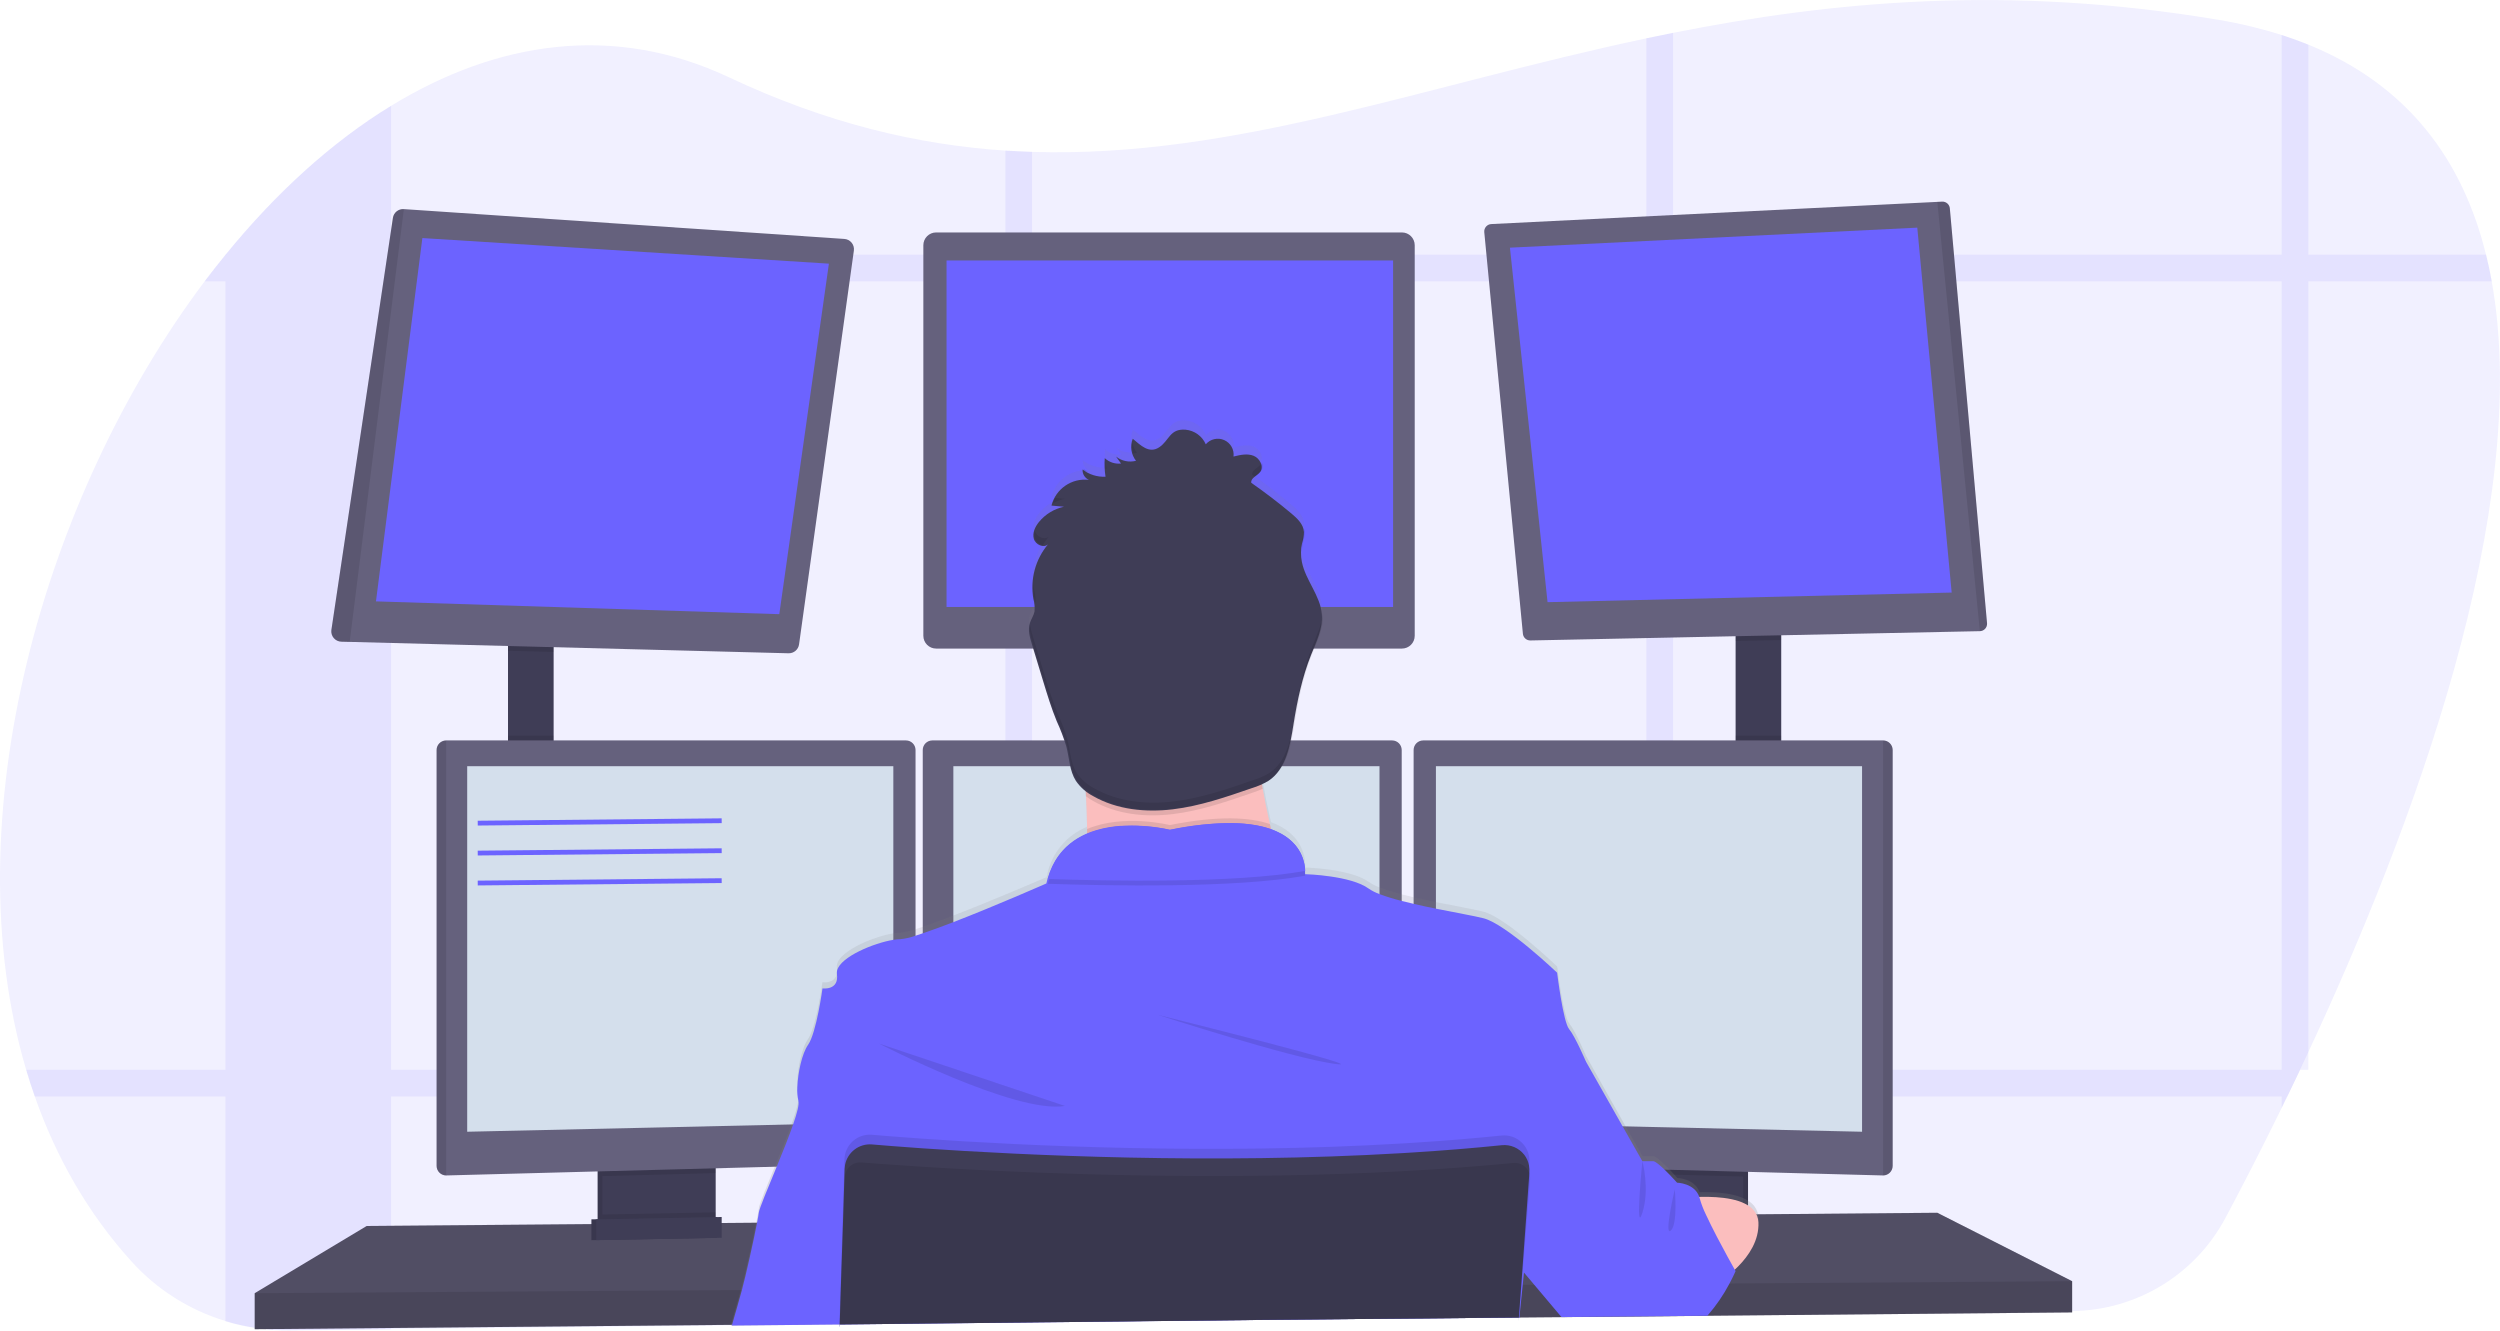
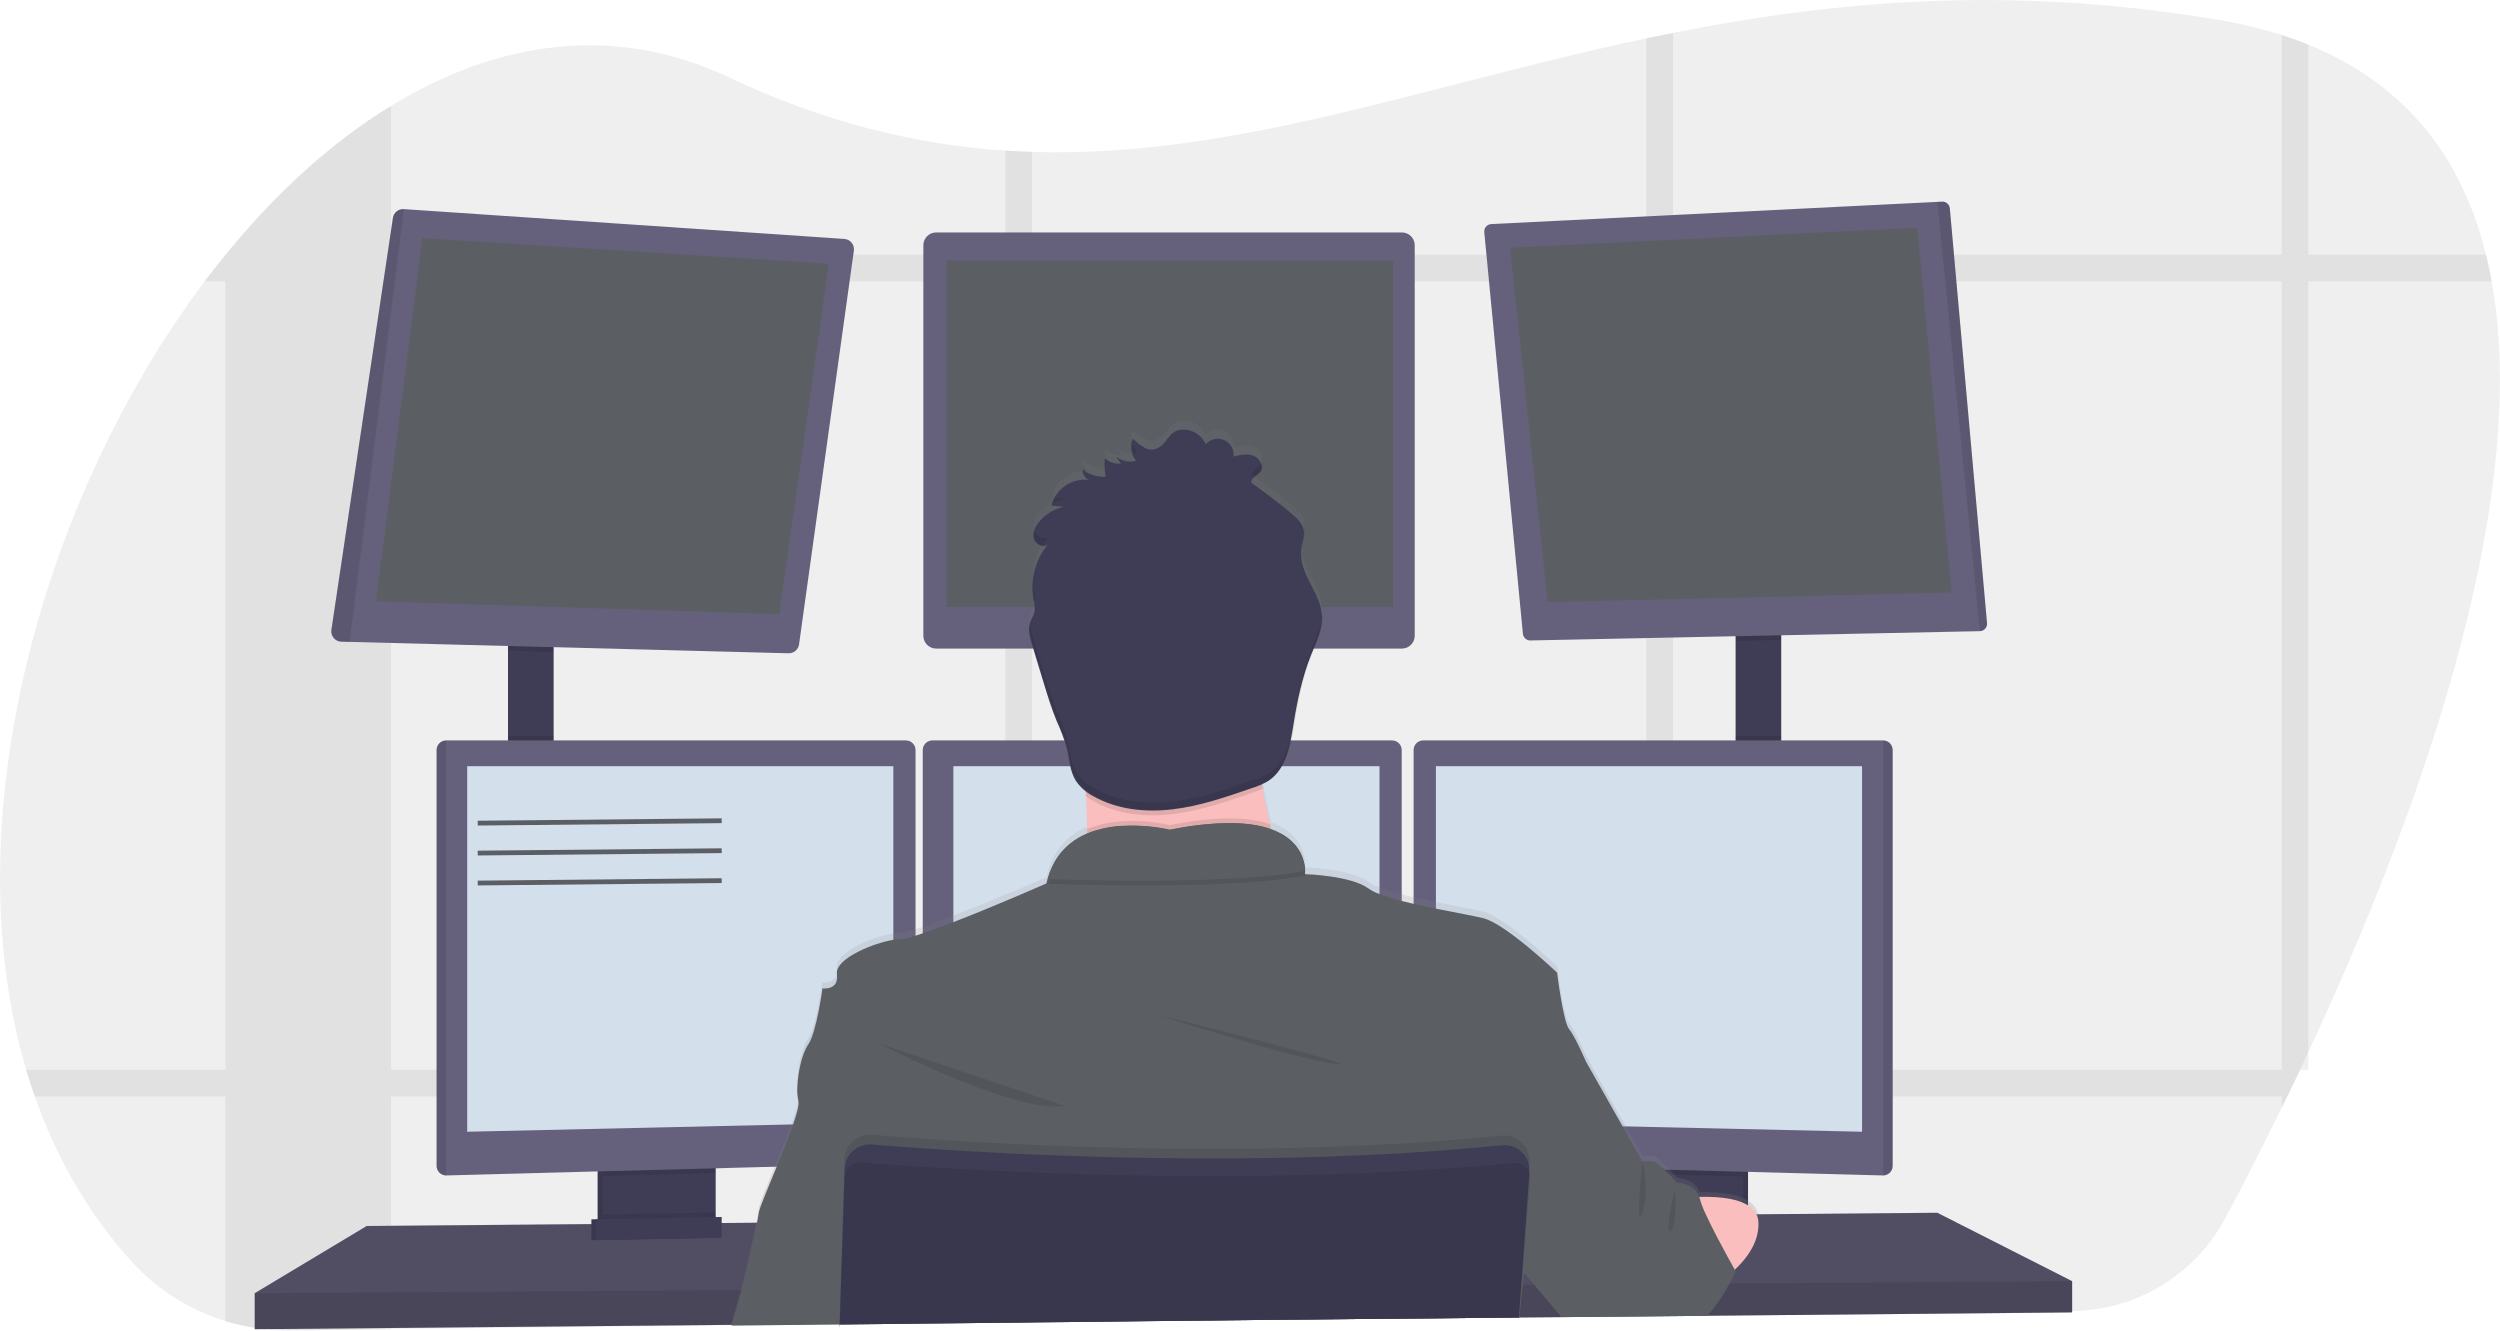
<svg xmlns="http://www.w3.org/2000/svg" id="59725d3d-bdd8-4af0-9b66-49b8d09410bc" data-name="Layer 1" width="1041.32" height="554.17" viewBox="0 0 1041.32 554.17">
  <defs>
    <linearGradient id="dff037aa-d578-4bab-81e7-399360663117" x1="597.75" y1="725.44" x2="597.75" y2="347.69" gradientUnits="userSpaceOnUse">
      <stop offset="0" stop-color="gray" stop-opacity="0.25" />
      <stop offset="0.54" stop-color="gray" stop-opacity="0.12" />
      <stop offset="1" stop-color="gray" stop-opacity="0.1" />
    </linearGradient>
  </defs>
-   <path d="M1040.82,611.12q-1.74,3.75-3.47,7.4-2.7,5.67-5.33,11.12c-.78,1.61-1.56,3.19-2.32,4.77-8.6,17.57-16.63,33.11-23.45,45.89A73.21,73.21,0,0,1,942.44,719l-151.65,1.65h-1.6l-13,.14-11.12.12-34.1.37-1.38,0-17.36.19h-.53l-107,1.16-95.51,1-11.11.12-69,.75H429l-44.75.48h-.48l-141.5,1.53-42.33.46a88.07,88.07,0,0,1-26.67-3.82,86.39,86.39,0,0,1-39.09-24.75C116,678.37,102.75,655,93.85,629.64q-1.93-5.49-3.6-11.12C59.44,514.37,97,380,164.6,290.08q4.25-5.64,8.64-11l.07-.08c20.79-25.52,44.1-46.84,68.93-62,44-26.91,92.75-34.49,140.7-11.9,40.57,19.12,78.45,28.11,115.17,30.55,3.71.24,7.42.42,11.11.53,84.23,2.65,163.17-27.7,255.87-47.29,3.69-.78,7.39-1.55,11.12-2.28,66.13-13.16,139.49-20.1,226.73-5.51a189.09,189.09,0,0,1,26.76,6.4q5.77,1.86,11.12,4c41.64,16.94,64.35,48.24,74,87.46q1.37,5.46,2.37,11.11C1134.3,384.41,1084.19,518.23,1040.82,611.12Z" transform="translate(-79.34 -172.91)" fill="#6c63ff" opacity="0.1" />
+   <path d="M1040.82,611.12q-1.74,3.75-3.47,7.4-2.7,5.67-5.33,11.12c-.78,1.61-1.56,3.19-2.32,4.77-8.6,17.57-16.63,33.11-23.45,45.89A73.21,73.21,0,0,1,942.44,719l-151.65,1.65h-1.6l-13,.14-11.12.12-34.1.37-1.38,0-17.36.19h-.53l-107,1.16-95.51,1-11.11.12-69,.75H429l-44.75.48h-.48l-141.5,1.53-42.33.46a88.07,88.07,0,0,1-26.67-3.82,86.39,86.39,0,0,1-39.09-24.75C116,678.37,102.75,655,93.85,629.64q-1.93-5.49-3.6-11.12C59.44,514.37,97,380,164.6,290.08q4.25-5.64,8.64-11l.07-.08c20.79-25.52,44.1-46.84,68.93-62,44-26.91,92.75-34.49,140.7-11.9,40.57,19.12,78.45,28.11,115.17,30.55,3.71.24,7.42.42,11.11.53,84.23,2.65,163.17-27.7,255.87-47.29,3.69-.78,7.39-1.55,11.12-2.28,66.13-13.16,139.49-20.1,226.73-5.51a189.09,189.09,0,0,1,26.76,6.4q5.77,1.86,11.12,4c41.64,16.94,64.35,48.24,74,87.46q1.37,5.46,2.37,11.11C1134.3,384.41,1084.19,518.23,1040.82,611.12Z" transform="translate(-79.34 -172.91)" fill="#5b5f64" opacity="0.1" />
  <g opacity="0.1">
-     <path d="M242.24,217V726.62l-42.33.46a88.07,88.07,0,0,1-26.67-3.82V279h.07C194.1,253.45,217.41,232.13,242.24,217Z" transform="translate(-79.34 -172.91)" fill="#6c63ff" />
-     <path d="M1117.24,290.08H164.6q4.25-5.64,8.64-11V279h941.63Q1116.24,284.43,1117.24,290.08Z" transform="translate(-79.34 -172.91)" fill="#6c63ff" />
-     <path d="M1040.82,191.51v427h-3.47q-2.7,5.67-5.33,11.12c-.78,1.61-1.56,3.19-2.32,4.77V187.47Q1035.47,189.33,1040.82,191.51Z" transform="translate(-79.34 -172.91)" fill="#6c63ff" />
-     <path d="M776.21,186.58V720.83l-11.12.12V188.86C768.78,188.08,772.48,187.31,776.21,186.58Z" transform="translate(-79.34 -172.91)" fill="#6c63ff" />
-     <path d="M509.22,236.15V723.73l-11.11.12V235.62C501.82,235.86,505.53,236,509.22,236.15Z" transform="translate(-79.34 -172.91)" fill="#6c63ff" />
-     <path d="M1037.35,618.52q-2.7,5.67-5.33,11.12H93.85q-1.93-5.49-3.6-11.12Z" transform="translate(-79.34 -172.91)" fill="#6c63ff" />
+     <path d="M242.24,217V726.62l-42.33.46a88.07,88.07,0,0,1-26.67-3.82V279h.07C194.1,253.45,217.41,232.13,242.24,217Z" transform="translate(-79.34 -172.91)" fill="#5b5f64" />
+     <path d="M1117.24,290.08H164.6q4.25-5.64,8.64-11V279h941.63Q1116.24,284.43,1117.24,290.08Z" transform="translate(-79.34 -172.91)" fill="#5b5f64" />
+     <path d="M1040.82,191.51v427h-3.47q-2.7,5.67-5.33,11.12c-.78,1.61-1.56,3.19-2.32,4.77V187.47Q1035.47,189.33,1040.82,191.51Z" transform="translate(-79.34 -172.91)" fill="#5b5f64" />
+     <path d="M776.21,186.58V720.83l-11.12.12V188.86C768.78,188.08,772.48,187.31,776.21,186.58Z" transform="translate(-79.34 -172.91)" fill="#5b5f64" />
+     <path d="M509.22,236.15V723.73l-11.11.12V235.62C501.82,235.86,505.53,236,509.22,236.15Z" transform="translate(-79.34 -172.91)" fill="#5b5f64" />
+     <path d="M1037.35,618.52q-2.7,5.67-5.33,11.12H93.85q-1.93-5.49-3.6-11.12Z" transform="translate(-79.34 -172.91)" fill="#5b5f64" />
  </g>
  <rect x="211.6" y="265.83" width="19" height="57.66" fill="#3f3d56" />
  <rect x="722.93" y="262.83" width="19" height="61" fill="#3f3d56" />
  <polygon points="863.1 533.65 863.1 546.65 711.18 548.05 709.56 548.08 651.82 548.61 650.44 548.63 632.89 548.78 632.37 548.78 525.39 549.77 349.78 551.4 349.63 551.4 304.98 551.82 304.5 551.83 106.1 553.65 106.1 538.65 152.75 510.65 246.35 509.87 248.35 509.86 249.01 509.85 251.01 509.82 295.95 509.45 297.96 509.44 298.6 509.43 300.6 509.42 315.01 509.3 315.39 509.29 350.94 508.99 351.23 508.99 628.63 506.65 635.42 506.6 636.1 506.6 641.28 506.55 678.93 506.24 680.93 506.21 682.78 506.19 683.74 506.19 695.45 506.1 697.77 506.07 700.88 506.05 710.63 505.96 726.1 505.83 728.1 505.81 731.58 505.79 732.23 505.79 806.94 505.15 863.1 533.65" fill="#65617d" />
  <polygon points="863.1 533.65 863.1 546.65 711.18 548.05 709.56 548.08 651.82 548.61 650.44 548.63 632.89 548.78 632.37 548.78 525.39 549.77 349.78 551.4 349.63 551.4 304.98 551.82 304.5 551.83 106.1 553.65 106.1 538.65 152.75 510.65 246.35 509.87 248.35 509.86 249.01 509.85 251.01 509.82 295.95 509.45 297.96 509.44 298.6 509.43 300.6 509.42 315.01 509.3 315.39 509.29 350.94 508.99 351.23 508.99 628.63 506.65 635.42 506.6 636.1 506.6 641.28 506.55 678.93 506.24 680.93 506.21 682.78 506.19 683.74 506.19 695.45 506.1 697.77 506.07 700.88 506.05 710.63 505.96 726.1 505.83 728.1 505.81 731.58 505.79 732.23 505.79 806.94 505.15 863.1 533.65" opacity="0.2" />
  <path d="M375.44,656.57v24.49a6.13,6.13,0,0,1-3.5,5.54,6,6,0,0,1-2.5.6l-34.9.74a6,6,0,0,1-2.7-.57,6.12,6.12,0,0,1-3.57-5.57V656.57Z" transform="translate(-79.34 -172.91)" fill="#3f3d56" />
  <path d="M375.44,656.57v24.49a6.13,6.13,0,0,1-3.5,5.54,6,6,0,0,1-2.5.6l-34.9.74a6,6,0,0,1-2.7-.57,6.12,6.12,0,0,1-3.57-5.57V656.57Z" transform="translate(-79.34 -172.91)" opacity="0.1" />
  <path d="M377.44,656.57v24.49a6.13,6.13,0,0,1-3.5,5.54,6,6,0,0,1-2.5.6l-34.9.74a6,6,0,0,1-2.7-.57,6.12,6.12,0,0,1-3.57-5.57V656.57Z" transform="translate(-79.34 -172.91)" fill="#3f3d56" />
  <rect x="680.93" y="483.66" width="47.17" height="31.5" fill="#3f3d56" />
  <rect x="680.93" y="483.66" width="47.17" height="31.5" opacity="0.1" />
  <rect x="678.93" y="483.66" width="47.17" height="31.5" fill="#3f3d56" />
  <polygon points="230.6 265.82 230.6 271.55 211.6 271.06 211.6 265.82 230.6 265.82" opacity="0.1" />
  <path d="M435,277.31l-22.83,164a4.3,4.3,0,0,1-4.37,3.71L225,440.28l-3.47-.09a4.3,4.3,0,0,1-4.16-4.87L243,263.64a4.3,4.3,0,0,1,4.54-3.63L431,272.43A4.29,4.29,0,0,1,435,277.31Z" transform="translate(-79.34 -172.91)" fill="#65617d" />
-   <polygon points="175.93 99.16 156.6 250.49 324.6 255.82 345.26 109.82 175.93 99.16" fill="#6c63ff" />
+   <polygon points="175.93 99.16 156.6 250.49 324.6 255.82 345.26 109.82 175.93 99.16" fill="#5b5f64" />
  <rect x="384.6" y="96.82" width="204.67" height="173.33" rx="5.33" ry="5.33" fill="#65617d" />
-   <rect x="394.26" y="108.49" width="186" height="144.33" fill="#6c63ff" />
+   <rect x="394.26" y="108.49" width="186" height="144.33" fill="#5b5f64" />
  <polygon points="741.93 262.82 741.93 266.61 722.93 267 722.93 262.82 741.93 262.82" opacity="0.1" />
  <path d="M907,432.53a3.08,3.08,0,0,1-3,3.28L716.8,439.68a3.08,3.08,0,0,1-3.13-2.79L697.58,269.61a3.08,3.08,0,0,1,2.92-3.37L886.28,257l2-.1a3.07,3.07,0,0,1,3.22,2.8Z" transform="translate(-79.34 -172.91)" fill="#65617d" />
-   <polygon points="628.93 103.16 798.6 94.82 812.93 246.82 644.6 250.82 628.93 103.16" fill="#6c63ff" />
+   <polygon points="628.93 103.16 798.6 94.82 812.93 246.82 644.6 250.82 628.93 103.16" fill="#5b5f64" />
  <path d="M907,432.53a3.08,3.08,0,0,1-3,3.28L886.28,257l2-.1a3.07,3.07,0,0,1,3.22,2.8Z" transform="translate(-79.34 -172.91)" opacity="0.1" />
  <path d="M247.57,260,225,440.28l-3.47-.09a4.3,4.3,0,0,1-4.16-4.87L243,263.64A4.3,4.3,0,0,1,247.57,260Z" transform="translate(-79.34 -172.91)" opacity="0.1" />
  <rect x="211.6" y="306.41" width="19" height="17.08" opacity="0.1" />
  <polygon points="298.1 483.65 298.1 488.62 250.93 489.88 250.93 483.65 298.1 483.65" opacity="0.1" />
  <path d="M460.69,485.27v168.2a4,4,0,0,1-3.85,3.95l-191.65,5.1h-.05a4,4,0,0,1-3.95-3.95V485.27a4,4,0,0,1,3.95-3.95h191.6A4,4,0,0,1,460.69,485.27Z" transform="translate(-79.34 -172.91)" fill="#65617d" />
  <path d="M265.19,481.32v181.2h-.05a4,4,0,0,1-3.95-3.95V485.27a4,4,0,0,1,3.95-3.95Z" transform="translate(-79.34 -172.91)" opacity="0.1" />
  <polygon points="194.6 319.15 372.1 319.15 372.1 467.4 194.6 471.4 194.6 319.15" fill="#d4dfec" />
  <rect x="722.93" y="306.41" width="19" height="17.42" opacity="0.1" />
  <polygon points="726.1 483.65 726.1 490.06 678.93 488.8 678.93 483.65 726.1 483.65" opacity="0.1" />
  <path d="M867.69,485.27v173.3a4,4,0,0,1-4,3.95h0L672,657.42a4,4,0,0,1-3.85-3.95V485.27a4,4,0,0,1,3.95-3.95h191.6A4,4,0,0,1,867.69,485.27Z" transform="translate(-79.34 -172.91)" fill="#65617d" />
  <path d="M867.69,485.27v173.3a4,4,0,0,1-4,3.95h0V481.32h0A4,4,0,0,1,867.69,485.27Z" transform="translate(-79.34 -172.91)" opacity="0.1" />
  <polygon points="775.6 319.15 598.1 319.15 598.1 467.4 775.6 471.4 775.6 319.15" fill="#d4dfec" />
  <path d="M663.19,485.27v168.2a4,4,0,0,1-3.85,3.95l-191.65,5.1h0a4,4,0,0,1-4-3.95V485.27a4,4,0,0,1,3.95-3.95h191.6A4,4,0,0,1,663.19,485.27Z" transform="translate(-79.34 -172.91)" fill="#65617d" />
  <polygon points="397.1 319.15 574.6 319.15 574.6 467.4 397.1 471.4 397.1 319.15" fill="#d4dfec" />
  <polygon points="863.1 533.65 863.1 546.65 711.18 548.05 709.56 548.08 651.82 548.61 650.44 548.63 632.89 548.78 632.37 548.78 525.39 549.77 349.78 551.4 349.63 551.4 304.98 551.82 304.5 551.83 106.1 553.65 106.1 538.65 308.61 537.32 309.09 537.32 350.08 537.04 350.27 537.04 633.35 535.17 633.64 535.17 633.81 535.16 634.28 535.16 639.07 535.13 640.53 535.13 715.02 534.63 719.42 534.61 720.4 534.6 863.1 533.65" opacity="0.1" />
  <circle cx="487.26" cy="272.16" r="51.33" fill="#fbbebe" />
  <path d="M383.74,725.09c0-.11.06-.23.1-.35,1-3.59,2.78-9.66,4.11-14.51.17-.6.33-1.19.48-1.75,1.47-5.47,4.33-18.28,5.92-26.27.56-2.81,1-5,1.09-6.1.2-1.69,3.21-8.92,6.62-17.23,2.39-5.84,5-12.22,6.91-17.6a61.38,61.38,0,0,0,2.93-9.85,5.1,5.1,0,0,0,0-2.13,14.69,14.69,0,0,1-.48-3.5v0c-.23-6.2,1.62-16,4.48-20.11,3.5-5,6-23.66,6-23.66s5.18.75,6-3.53a6.15,6.15,0,0,0,.1-1.4,7.41,7.41,0,0,0-.09-1.11c-.89-6.24,14.72-12.88,23.5-14.31a19.67,19.67,0,0,1,3-.28,27.24,27.24,0,0,0,6.25-1.44q1.4-.43,3-1c3.68-1.24,8.08-2.88,12.75-4.68,17.56-6.81,38.82-16,38.82-16,.15-.71.32-1.39.51-2.06a27.71,27.71,0,0,1,16.35-18.93h0c0-.66,0-1.33,0-2,0-3.45-.15-7-.3-10.54,0-.69-.06-1.38-.1-2.07,0-.2,0-.41,0-.61s0-.35,0-.52c0-.7-.07-1.4-.11-2.09l-.18-.14a16.41,16.41,0,0,1-3.9-4.2,15.27,15.27,0,0,1-1.42-3c-1.25-3.39-1.54-7.17-2.38-10.75l-.18-.74a84,84,0,0,0-4-10.58c-2.21-5.42-3.91-11-5.6-16.65q-1.54-5.13-3.11-10.28l-1.58-5.24c-.3-1-.6-2-.83-3v0a13.27,13.27,0,0,1-.26-1.4,0,0,0,0,1,0,0,10,10,0,0,1,.24-4.61,32.09,32.09,0,0,1,1.32-3,7.87,7.87,0,0,0,.5-1.38v0a3,3,0,0,0,.08-.32,5.65,5.65,0,0,0,.11-1.08,18.46,18.46,0,0,0-.52-3.89.07.07,0,0,1,0-.05,2.56,2.56,0,0,0-.05-.27,25.48,25.48,0,0,1-.36-3,28.45,28.45,0,0,1,3.47-15.57l.19-.36a25.22,25.22,0,0,1,1.84-2.78h0c.31-.42.63-.82,1-1.22-1.4,1.34-3.7.75-5-.69a3.61,3.61,0,0,1-.55-.75,3.81,3.81,0,0,1-.23-.45c-.05-.12-.09-.25-.13-.38-.7-2.45.52-5.06,2.12-7.05a18.49,18.49,0,0,1,5.74-4.7h0a3.84,3.84,0,0,1,.4-.21,17.12,17.12,0,0,1,2.64-1.06h0a15.06,15.06,0,0,1,1.63-.44l-3.71-.34-1.5-.14a14.49,14.49,0,0,1,13-10.91h1.08a11.73,11.73,0,0,1,1.57.13,4.44,4.44,0,0,1-2.65-4.33,14.41,14.41,0,0,0,9.19,3.06h.38a30,30,0,0,1-.34-3.27h0a0,0,0,0,1,0,0,0,0,0,0,1,0,0,33.19,33.19,0,0,1,0-4.46,8.44,8.44,0,0,0,6.78,2.26l-2.08-2.9a9.49,9.49,0,0,0,6.56,2.05l.48-.05a7,7,0,0,0,1.19-.23l.09,0c-.19-.24-.36-.49-.53-.75l-.06-.12a9.67,9.67,0,0,1-1-2.09,6.59,6.59,0,0,1-.24-.87h0a8.75,8.75,0,0,1,.45-5.45c3.23,2.7,6.77,6.39,11,3.6s4.37-7.91,11-7.39a10.2,10.2,0,0,1,8.41,6.12,6.75,6.75,0,0,1,7.67-1.75,6.85,6.85,0,0,1,3.88,6.89c2.75-.69,5.71-1.37,8.35-.33s4.34,4.41,2.84,6.66a1.43,1.43,0,0,1-.14.2c-1.23,1.59-3.95,2.46-3.66,4.46l.42.3,1.3.94a.05.05,0,0,1,0,0q7.65,5.52,14.9,11.6c2.48,2.08,5.12,4.58,5.29,7.83a8.64,8.64,0,0,1-.24,2.37h0c-.16.78-.38,1.56-.55,2.34a19.51,19.51,0,0,0-.34,6.05h0c.07.59.16,1.17.27,1.76,1.53,7.73,7.71,14.11,8.32,22l0,.56a17.78,17.78,0,0,1-.07,2.53c-.46,4.8-2.68,9.41-4.48,14-.11.28-.22.56-.32.84-3.47,9-5.47,18.59-7,28.16a100.26,100.26,0,0,1-2,10.09A26.73,26.73,0,0,1,611,492.07a16.22,16.22,0,0,1-3.36,3,18.67,18.67,0,0,1-2.65,1.41s0,0,0,.06c.11.61.2,1.22.31,1.83.06.32.11.64.17,1h0a.14.14,0,0,0,0,.06c.84,4.73,1.8,9.36,2.81,13.76l.51,2.19c12.6,4.55,14.09,13.87,14.18,17.44a9.64,9.64,0,0,1,0,1.43s19,.5,26.5,6a20.34,20.34,0,0,0,4.51,2.3,83,83,0,0,0,9.25,2.89c1.61.42,3.29.83,5,1.23,3,.69,6.18,1.36,9.25,2,8.19,1.65,15.9,3,19.81,4,9.33,2.36,30.67,22.82,30.67,22.82s2.5,20.64,5,23.65,7,13.59,7,13.59l16.54,29.41,7,12.37h4.5c.62,0,1.84.88,3.21,2.1,1.19,1.06,2.51,2.38,3.67,3.58l1.92,2.05,1.2,1.33s7.27.18,9.24,5.93c5.92-.17,13.19.22,18.28,2.5a14.14,14.14,0,0,1,2,1.08,8.68,8.68,0,0,1,4.13,5.66,8.34,8.34,0,0,1,.18,1.44c0,.57,0,1.14,0,1.7-.36,7.57-5.29,13.87-9.82,18.11l.32.57s-.15.36-.44,1c-.08.19-.18.4-.29.64h0c-.59,1.26-1.53,3.15-2.76,5.36a63.31,63.31,0,0,1-9.57,13.17l-.29.3-57.74.53-.17-.2L719.87,708l-5.57-6.64-.17-.21-.16,1.59-.54,5.3-1.3,12.81-.07.64,0,.17-.15,1.48.11-1.48h-.29l-107,1L429.11,724.6l0,.84h-.14l0-.84-44.75.48Z" transform="translate(-79.34 -172.91)" fill="url(#dff037aa-d578-4bab-81e7-399360663117)" />
  <path d="M617.94,550.07s-99.5,12-90,0c3.44-4.34,4.39-17.2,4.2-31.85-.06-4.45-.22-9.06-.45-13.65-1.1-22-3.75-43.5-3.75-43.5s87-41,77-8.5c-4,13.13-2.69,31.57.35,48.88.89,5.05,1.92,10,3,14.7A344.67,344.67,0,0,0,617.94,550.07Z" transform="translate(-79.34 -172.91)" fill="#fbbebe" />
  <path d="M617.94,550.07s-99.5,12-90,0c3.44-4.34,4.39-17.2,4.2-31.85,15.17-6.48,34.47-1.65,34.47-1.65,20.32-4.05,33.35-3.26,41.68-.42A344.67,344.67,0,0,0,617.94,550.07Z" transform="translate(-79.34 -172.91)" opacity="0.1" />
-   <path d="M429.08,725.44l0-.84,175.62-1.91,107-1H712l-.11,1.48.15-1.48h.19l0-.17,1.37-13.45.52-5.09.16-1.59.14-1.33,6.18-20.61,6.18-20.58,5.2-17.33,7.94-26.48s-4.5-10.5-7-13.5-5-23.5-5-23.5-21.34-20.33-30.67-22.67c-3.91-1-11.63-2.33-19.83-4-3.07-.62-6.22-1.28-9.25-2-1.71-.39-3.39-.8-5-1.21a87.91,87.91,0,0,1-9.25-2.86,20.7,20.7,0,0,1-4.5-2.29c-7.35-5.39-25.77-6-26.48-6h0a.42.42,0,0,1,0-.07v-.09a10.26,10.26,0,0,0,0-1.26c0-.4,0-.87-.09-1.4,0-.16,0-.33-.07-.5-.05-.36-.11-.74-.2-1.14a5,5,0,0,0-.12-.53,17.21,17.21,0,0,0-1.25-3.49c-.07-.16-.16-.33-.24-.49a18.25,18.25,0,0,0-1.7-2.63c-.13-.17-.27-.35-.42-.52a19.58,19.58,0,0,0-2.72-2.64c-.27-.21-.55-.43-.84-.63a4.67,4.67,0,0,0-.51-.36l-.89-.58-.83-.48c-.73-.4-1.5-.79-2.34-1.16-.26-.12-.54-.23-.82-.34s-.72-.28-1.09-.42l-.06,0L608,518c-.57-.19-1.15-.36-1.76-.53l-.93-.24-1-.23-1-.21c-1-.2-2.07-.38-3.19-.52l-1.14-.14-1.17-.12-1.21-.1-1.72-.1-2-.07a124.68,124.68,0,0,0-26.24,2.79,72.27,72.27,0,0,0-18.26-1.68l-.87,0-1,.06-.64,0-1.29.12c-.43,0-.87.09-1.3.15s-.88.11-1.31.18l-.66.11c-.65.11-1.31.23-2,.37q-.33.06-.66.15c-.87.19-1.74.42-2.6.68-.43.12-.86.26-1.29.41-.22.06-.43.14-.64.22l-.64.23-.63.25-.75.3c-.38.16-.75.33-1.12.51-.21.09-.42.19-.62.3s-.41.2-.6.31a27.75,27.75,0,0,0-6.21,4.38l-.51.49-.5.51c-.17.17-.33.35-.49.53a23.82,23.82,0,0,0-1.82,2.25c-.16.21-.31.42-.46.64a26.69,26.69,0,0,0-1.72,2.92c-.13.24-.25.49-.37.73a32.7,32.7,0,0,0-2,5.25q-.28,1-.51,2S494,550.24,476.44,557c-4.67,1.8-9.07,3.43-12.75,4.66-1.07.36-2.07.69-3,1a26.7,26.7,0,0,1-6.25,1.44,19.67,19.67,0,0,0-3,.28c-8.07,1.31-21.9,7-23.41,12.71a3.69,3.69,0,0,0-.1,1.4s0,.07,0,.11c1,7-6,6-6,6s-2.5,18.5-6,23.5c-2.53,3.6-4.26,11.63-4.48,17.69v0a19.61,19.61,0,0,0,.44,5.63c0,.05,0,.1,0,.14.4,1.34-.56,5-2.19,9.69-1.77,5.15-4.35,11.55-6.83,17.59-3.74,9.12-7.26,17.4-7.48,19.22-.09.81-.35,2.26-.71,4.13-1.46,7.62-4.7,22.13-6.3,28-1.19,4.38-2.92,10.38-4.11,14.5,0,.12-.07.24-.1.35L429,724.6l0,.84h.14Z" transform="translate(-79.34 -172.91)" fill="#6c63ff" />
+   <path d="M429.08,725.44l0-.84,175.62-1.91,107-1H712l-.11,1.48.15-1.48h.19l0-.17,1.37-13.45.52-5.09.16-1.59.14-1.33,6.18-20.61,6.18-20.58,5.2-17.33,7.94-26.48s-4.5-10.5-7-13.5-5-23.5-5-23.5-21.34-20.33-30.67-22.67c-3.91-1-11.63-2.33-19.83-4-3.07-.62-6.22-1.28-9.25-2-1.71-.39-3.39-.8-5-1.21a87.91,87.91,0,0,1-9.25-2.86,20.7,20.7,0,0,1-4.5-2.29c-7.35-5.39-25.77-6-26.48-6h0a.42.42,0,0,1,0-.07v-.09a10.26,10.26,0,0,0,0-1.26c0-.4,0-.87-.09-1.4,0-.16,0-.33-.07-.5-.05-.36-.11-.74-.2-1.14a5,5,0,0,0-.12-.53,17.21,17.21,0,0,0-1.25-3.49c-.07-.16-.16-.33-.24-.49a18.25,18.25,0,0,0-1.7-2.63c-.13-.17-.27-.35-.42-.52a19.58,19.58,0,0,0-2.72-2.64c-.27-.21-.55-.43-.84-.63a4.67,4.67,0,0,0-.51-.36l-.89-.58-.83-.48c-.73-.4-1.5-.79-2.34-1.16-.26-.12-.54-.23-.82-.34s-.72-.28-1.09-.42l-.06,0L608,518c-.57-.19-1.15-.36-1.76-.53l-.93-.24-1-.23-1-.21c-1-.2-2.07-.38-3.19-.52l-1.14-.14-1.17-.12-1.21-.1-1.72-.1-2-.07a124.68,124.68,0,0,0-26.24,2.79,72.27,72.27,0,0,0-18.26-1.68l-.87,0-1,.06-.64,0-1.29.12c-.43,0-.87.09-1.3.15s-.88.11-1.31.18l-.66.11c-.65.11-1.31.23-2,.37q-.33.06-.66.15c-.87.19-1.74.42-2.6.68-.43.12-.86.26-1.29.41-.22.06-.43.14-.64.22l-.64.23-.63.25-.75.3c-.38.16-.75.33-1.12.51-.21.09-.42.19-.62.3s-.41.2-.6.31a27.75,27.75,0,0,0-6.21,4.38l-.51.49-.5.51c-.17.17-.33.35-.49.53a23.82,23.82,0,0,0-1.82,2.25c-.16.21-.31.42-.46.64a26.69,26.69,0,0,0-1.72,2.92c-.13.24-.25.49-.37.73a32.7,32.7,0,0,0-2,5.25q-.28,1-.51,2S494,550.24,476.44,557c-4.67,1.8-9.07,3.43-12.75,4.66-1.07.36-2.07.69-3,1a26.7,26.7,0,0,1-6.25,1.44,19.67,19.67,0,0,0-3,.28c-8.07,1.31-21.9,7-23.41,12.71a3.69,3.69,0,0,0-.1,1.4s0,.07,0,.11c1,7-6,6-6,6s-2.5,18.5-6,23.5c-2.53,3.6-4.26,11.63-4.48,17.69v0a19.61,19.61,0,0,0,.44,5.63c0,.05,0,.1,0,.14.4,1.34-.56,5-2.19,9.69-1.77,5.15-4.35,11.55-6.83,17.59-3.74,9.12-7.26,17.4-7.48,19.22-.09.81-.35,2.26-.71,4.13-1.46,7.62-4.7,22.13-6.3,28-1.19,4.38-2.92,10.38-4.11,14.5,0,.12-.07.24-.1.35L429,724.6l0,.84h.14Z" transform="translate(-79.34 -172.91)" fill="#5b5f64" />
  <path d="M445.44,607.57s57,29.5,77.5,26Z" transform="translate(-79.34 -172.91)" opacity="0.1" />
  <path d="M561.44,595.57s55.5,18,74,20.5S561.44,595.57,561.44,595.57Z" transform="translate(-79.34 -172.91)" opacity="0.1" />
  <path d="M623,537.65c-29,5.34-83.6,4.19-107.2,3.38,8.65-31,50.83-20.46,50.83-20.46C618.84,510.15,622.84,531.77,623,537.65Z" transform="translate(-79.34 -172.91)" opacity="0.1" />
-   <path d="M623,535.65c-29,5.34-83.6,4.19-107.2,3.38,8.65-31,50.83-20.46,50.83-20.46C618.84,508.15,622.84,529.77,623,535.65Z" transform="translate(-79.34 -172.91)" fill="#6c63ff" />
+   <path d="M623,535.65c-29,5.34-83.6,4.19-107.2,3.38,8.65-31,50.83-20.46,50.83-20.46C618.84,508.15,622.84,529.77,623,535.65Z" transform="translate(-79.34 -172.91)" fill="#5b5f64" />
  <path d="M776.94,672.32s34.16-5.25,34.83,9.75-17.42,25.48-17.42,25.48Z" transform="translate(-79.34 -172.91)" fill="#fbbebe" />
  <path d="M605.29,501.45a47,47,0,0,1-4.5,1.74c-10.78,3.72-21.65,7.47-33,8.83s-23.26.16-33.16-5.5a28.77,28.77,0,0,1-3-1.95c-1.1-22-3.75-43.5-3.75-43.5s87-41,77-8.5C600.9,465.7,602.25,484.14,605.29,501.45Z" transform="translate(-79.34 -172.91)" opacity="0.1" />
  <path d="M552.52,364.84a9.47,9.47,0,0,1-8.32-1.75l2.08,2.89a8.47,8.47,0,0,1-6.78-2.25,34.08,34.08,0,0,0,.32,7.75,14.52,14.52,0,0,1-9.56-3,4.42,4.42,0,0,0,2.64,4.31,14.34,14.34,0,0,0-15.6,10.71l5.22.48a18.47,18.47,0,0,0-10.44,6.37c-1.6,2-2.82,4.56-2.12,7s4.08,4,5.92,2.26a27.94,27.94,0,0,0-6.1,22.79,14.47,14.47,0,0,1,.46,5.26c-.33,1.65-1.37,3.08-1.89,4.69-1,2.92-.05,6.09.84,9l4.69,15.42c1.7,5.57,3.39,11.15,5.61,16.54a82.08,82.08,0,0,1,4,10.51c1.26,4.84,1.31,10.14,4,14.37a19.93,19.93,0,0,0,7.18,6.33c9.89,5.66,21.84,6.86,33.16,5.5s22.18-5.11,32.95-8.83a31,31,0,0,0,6.84-3c7.45-4.88,9.11-14.86,10.5-23.65,1.55-9.8,3.62-19.58,7.29-28.8,2.18-5.49,5-11.06,4.52-16.94-.61-7.81-6.79-14.14-8.32-21.82a19,19,0,0,1,.07-7.77,17.66,17.66,0,0,0,.79-4.7c-.17-3.22-2.81-5.7-5.29-7.77Q609.11,380,600.52,374c-.29-2,2.43-2.86,3.66-4.44,1.74-2.23-.06-5.77-2.7-6.81s-5.6-.36-8.35.33a6.59,6.59,0,0,0-11.55-5.11,10.2,10.2,0,0,0-8.42-6.08c-6.63-.52-6.76,4.55-11,7.34s-7.74-.89-11-3.57A9.28,9.28,0,0,0,552.52,364.84Z" transform="translate(-79.34 -172.91)" fill="#3f3d56" />
-   <path d="M802.27,702.32s-.89,2.12-2.53,5.19a69,69,0,0,1-9,13.17l-.27.29-1.62,0-57.74.53-1.38,0-.17-.2-11.2-13.29L714.14,703l-.17-.21-.36-.42-.2-.24-.26-.31-8.21-9.74,3-12.5,5.11-21.06.13-.51,1-4,.71-3,2.38-9.78,8.16-33.65,14.5,7.5,15.29,27,8.21,14.5h4.5c.85,0,2.8,1.64,4.76,3.53.7.67,1.4,1.38,2,2,1.78,1.84,3.19,3.42,3.19,3.42s7.29.16,9.25,5.9a7,7,0,0,1,.25.85,40.3,40.3,0,0,0,2.53,6.56c1.29,2.81,2.91,6,4.55,9.19,3.05,5.85,6.15,11.42,7.29,13.44l.14.25Z" transform="translate(-79.34 -172.91)" fill="#6c63ff" />
+   <path d="M802.27,702.32s-.89,2.12-2.53,5.19a69,69,0,0,1-9,13.17l-.27.29-1.62,0-57.74.53-1.38,0-.17-.2-11.2-13.29L714.14,703l-.17-.21-.36-.42-.2-.24-.26-.31-8.21-9.74,3-12.5,5.11-21.06.13-.51,1-4,.71-3,2.38-9.78,8.16-33.65,14.5,7.5,15.29,27,8.21,14.5h4.5c.85,0,2.8,1.64,4.76,3.53.7.67,1.4,1.38,2,2,1.78,1.84,3.19,3.42,3.19,3.42s7.29.16,9.25,5.9a7,7,0,0,1,.25.85,40.3,40.3,0,0,0,2.53,6.56c1.29,2.81,2.91,6,4.55,9.19,3.05,5.85,6.15,11.42,7.29,13.44l.14.25Z" transform="translate(-79.34 -172.91)" fill="#5b5f64" />
  <path d="M716.37,657.17l-.1,1.43v.1l-.17,2.3-1.33,18.51-1.61,22.3-.46,6.28-1,13.44v.17l-107,1L429.11,724.6l0,.84h-.14l0-.84v-.28l.45-14.36.86-28.06.74-23.79.07-2.37a10.53,10.53,0,0,1,11.42-10.17c4.72.4,10.85.89,18.18,1.41l3,.22c42.33,2.94,120.56,6.74,199.5,2,1.66-.09,3.33-.19,5-.31,12.24-.77,24.47-1.76,36.58-3a10.53,10.53,0,0,1,11.6,11.23Z" transform="translate(-79.34 -172.91)" opacity="0.1" />
  <path d="M429.08,725.44l0-.84,175.62-1.91,107-1H712v-.17l1-13.44.43-6,1.64-22.61,1.29-17.9,0-.44a10.62,10.62,0,0,0-.11-2.47.3.3,0,0,0,0-.1,10.39,10.39,0,0,0-2-4.64,10.54,10.54,0,0,0-9.42-4c-12.11,1.24-24.34,2.23-36.58,3-1.67.12-3.34.22-5,.31-78.94,4.69-157.17.89-199.5-2l-3-.22c-7.33-.52-13.46-1-18.18-1.41a10.54,10.54,0,0,0-11.24,8.53,11,11,0,0,0-.18,1.64l-.68,22.16L429.54,710l-.44,14.36v.28l0,.84Z" transform="translate(-79.34 -172.91)" fill="#3f3d56" />
  <path d="M716.67,664.18l-1.23,15.33-1.83,22.85-.46,5.72-1,12.81-.06.64v.17h0l-.15,1.48.11-1.48h-.29l-107,1L429.11,724.6v-.28l.49-14.36,1-28.06.64-18.65A6.36,6.36,0,0,1,434.3,658a6.25,6.25,0,0,1,3.78-.9c2.1.17,4.68.37,7.69.59,4.89.36,10.92.78,17.94,1.22,13,.82,29.31,1.7,48,2.42,52,2,122.2,2.67,188.88-3.17,3-.26,6.1-.55,9.13-.84a6.26,6.26,0,0,1,3.48.66,5.16,5.16,0,0,1,.86.54,6.14,6.14,0,0,1,2,2.46,3.56,3.56,0,0,1,.25.61A6.28,6.28,0,0,1,716.67,664.18Z" transform="translate(-79.34 -172.91)" opacity="0.1" />
  <path d="M377.44,677.87v3.19a6.13,6.13,0,0,1-3.5,5.54l-40.1.77a6.12,6.12,0,0,1-3.57-5.57v-3Z" transform="translate(-79.34 -172.91)" opacity="0.1" />
  <polygon points="298.6 515.57 246.35 516.57 246.35 507.9 298.6 506.9 298.6 515.57" fill="#3f3d56" />
  <polygon points="298.6 515.57 246.35 516.57 246.35 507.9 298.6 506.9 298.6 515.57" opacity="0.1" />
  <polygon points="300.6 515.57 248.35 516.57 248.35 507.9 300.6 506.9 300.6 515.57" fill="#3f3d56" />
  <g opacity="0.1">
    <path d="M552.93,361.56a9.75,9.75,0,0,1-1.89-4.34,9.49,9.49,0,0,0,.42,4.6A9,9,0,0,0,552.93,361.56Z" transform="translate(-79.34 -172.91)" />
    <path d="M540.23,368.2a35.12,35.12,0,0,1-.37-3.7c0,1.23,0,2.47,0,3.71Z" transform="translate(-79.34 -172.91)" />
    <path d="M621.73,401.57a18.34,18.34,0,0,1,.36-2.65,18,18,0,0,0,.8-4.69,6.16,6.16,0,0,0-.16-1.06c-.17.92-.44,1.84-.64,2.75A19.14,19.14,0,0,0,621.73,401.57Z" transform="translate(-79.34 -172.91)" />
    <path d="M600.93,370.67l1.09.79a19.71,19.71,0,0,0,2.57-2.22,3.67,3.67,0,0,0,.38-3.64,3,3,0,0,1-.38.64C603.36,367.82,600.64,368.69,600.93,370.67Z" transform="translate(-79.34 -172.91)" />
    <path d="M518.76,380.29a12.32,12.32,0,0,0-.87,2.28,18.16,18.16,0,0,1,5-1.89Z" transform="translate(-79.34 -172.91)" />
    <path d="M532.55,369.41a14.83,14.83,0,0,1-1.88-1.23,4.25,4.25,0,0,0,.09,1.18A11.86,11.86,0,0,1,532.55,369.41Z" transform="translate(-79.34 -172.91)" />
    <path d="M630.32,428.33c-.41,4.85-2.67,9.52-4.5,14.12-3.67,9.22-5.74,19-7.29,28.81-1.39,8.79-3,18.77-10.5,23.64a30,30,0,0,1-6.83,3c-10.78,3.73-21.65,7.47-33,8.83s-23.26.17-33.16-5.49a20,20,0,0,1-7.18-6.33c-2.67-4.23-2.72-9.53-4-14.37a82.21,82.21,0,0,0-4-10.52c-2.21-5.38-3.91-11-5.6-16.53q-2.35-7.71-4.69-15.43a28.81,28.81,0,0,1-1.14-4.75c-.39,2.56.37,5.24,1.14,7.75q2.34,7.73,4.69,15.43c1.69,5.57,3.39,11.15,5.6,16.53a82.21,82.21,0,0,1,4,10.52c1.26,4.84,1.31,10.14,4,14.37a20,20,0,0,0,7.18,6.33c9.9,5.66,21.84,6.85,33.16,5.49s22.18-5.1,33-8.83a30,30,0,0,0,6.83-3c7.45-4.87,9.11-14.85,10.5-23.64,1.55-9.81,3.62-19.59,7.29-28.81,2.18-5.48,5-11.05,4.52-16.94C630.34,428.45,630.32,428.39,630.32,428.33Z" transform="translate(-79.34 -172.91)" />
    <path d="M510.63,424.46s0-.07,0-.11a14,14,0,0,0-.46-5.25,26.59,26.59,0,0,1-.39-3.32,27.35,27.35,0,0,0,.39,6.32C510.33,422.88,510.51,423.67,510.63,424.46Z" transform="translate(-79.34 -172.91)" />
    <path d="M513.68,400a27.74,27.74,0,0,1,2.61-3.67c-1.83,1.75-5.21.19-5.92-2.24a5.83,5.83,0,0,0,0,3A4.39,4.39,0,0,0,513.68,400Z" transform="translate(-79.34 -172.91)" />
  </g>
  <path d="M763.44,656.57s3.17,11.5,0,21.5S763.44,656.57,763.44,656.57Z" transform="translate(-79.34 -172.91)" opacity="0.1" />
  <path d="M776.94,668.3s1.33,14.6-1.67,17.19S776.94,668.3,776.94,668.3Z" transform="translate(-79.34 -172.91)" opacity="0.1" />
-   <line x1="198.99" y1="342.86" x2="300.6" y2="341.86" fill="none" stroke="#6c63ff" stroke-miterlimit="10" stroke-width="2" />
-   <line x1="198.99" y1="355.33" x2="300.6" y2="354.34" fill="none" stroke="#6c63ff" stroke-miterlimit="10" stroke-width="2" />
-   <line x1="198.99" y1="367.81" x2="300.6" y2="366.81" fill="none" stroke="#6c63ff" stroke-miterlimit="10" stroke-width="2" />
+   <line x1="198.99" y1="342.86" x2="300.6" y2="341.86" fill="none" stroke="#5b5f64" stroke-miterlimit="10" stroke-width="2" />
+   <line x1="198.99" y1="355.33" x2="300.6" y2="354.34" fill="none" stroke="#5b5f64" stroke-miterlimit="10" stroke-width="2" />
+   <line x1="198.99" y1="367.81" x2="300.6" y2="366.81" fill="none" stroke="#5b5f64" stroke-miterlimit="10" stroke-width="2" />
</svg>
